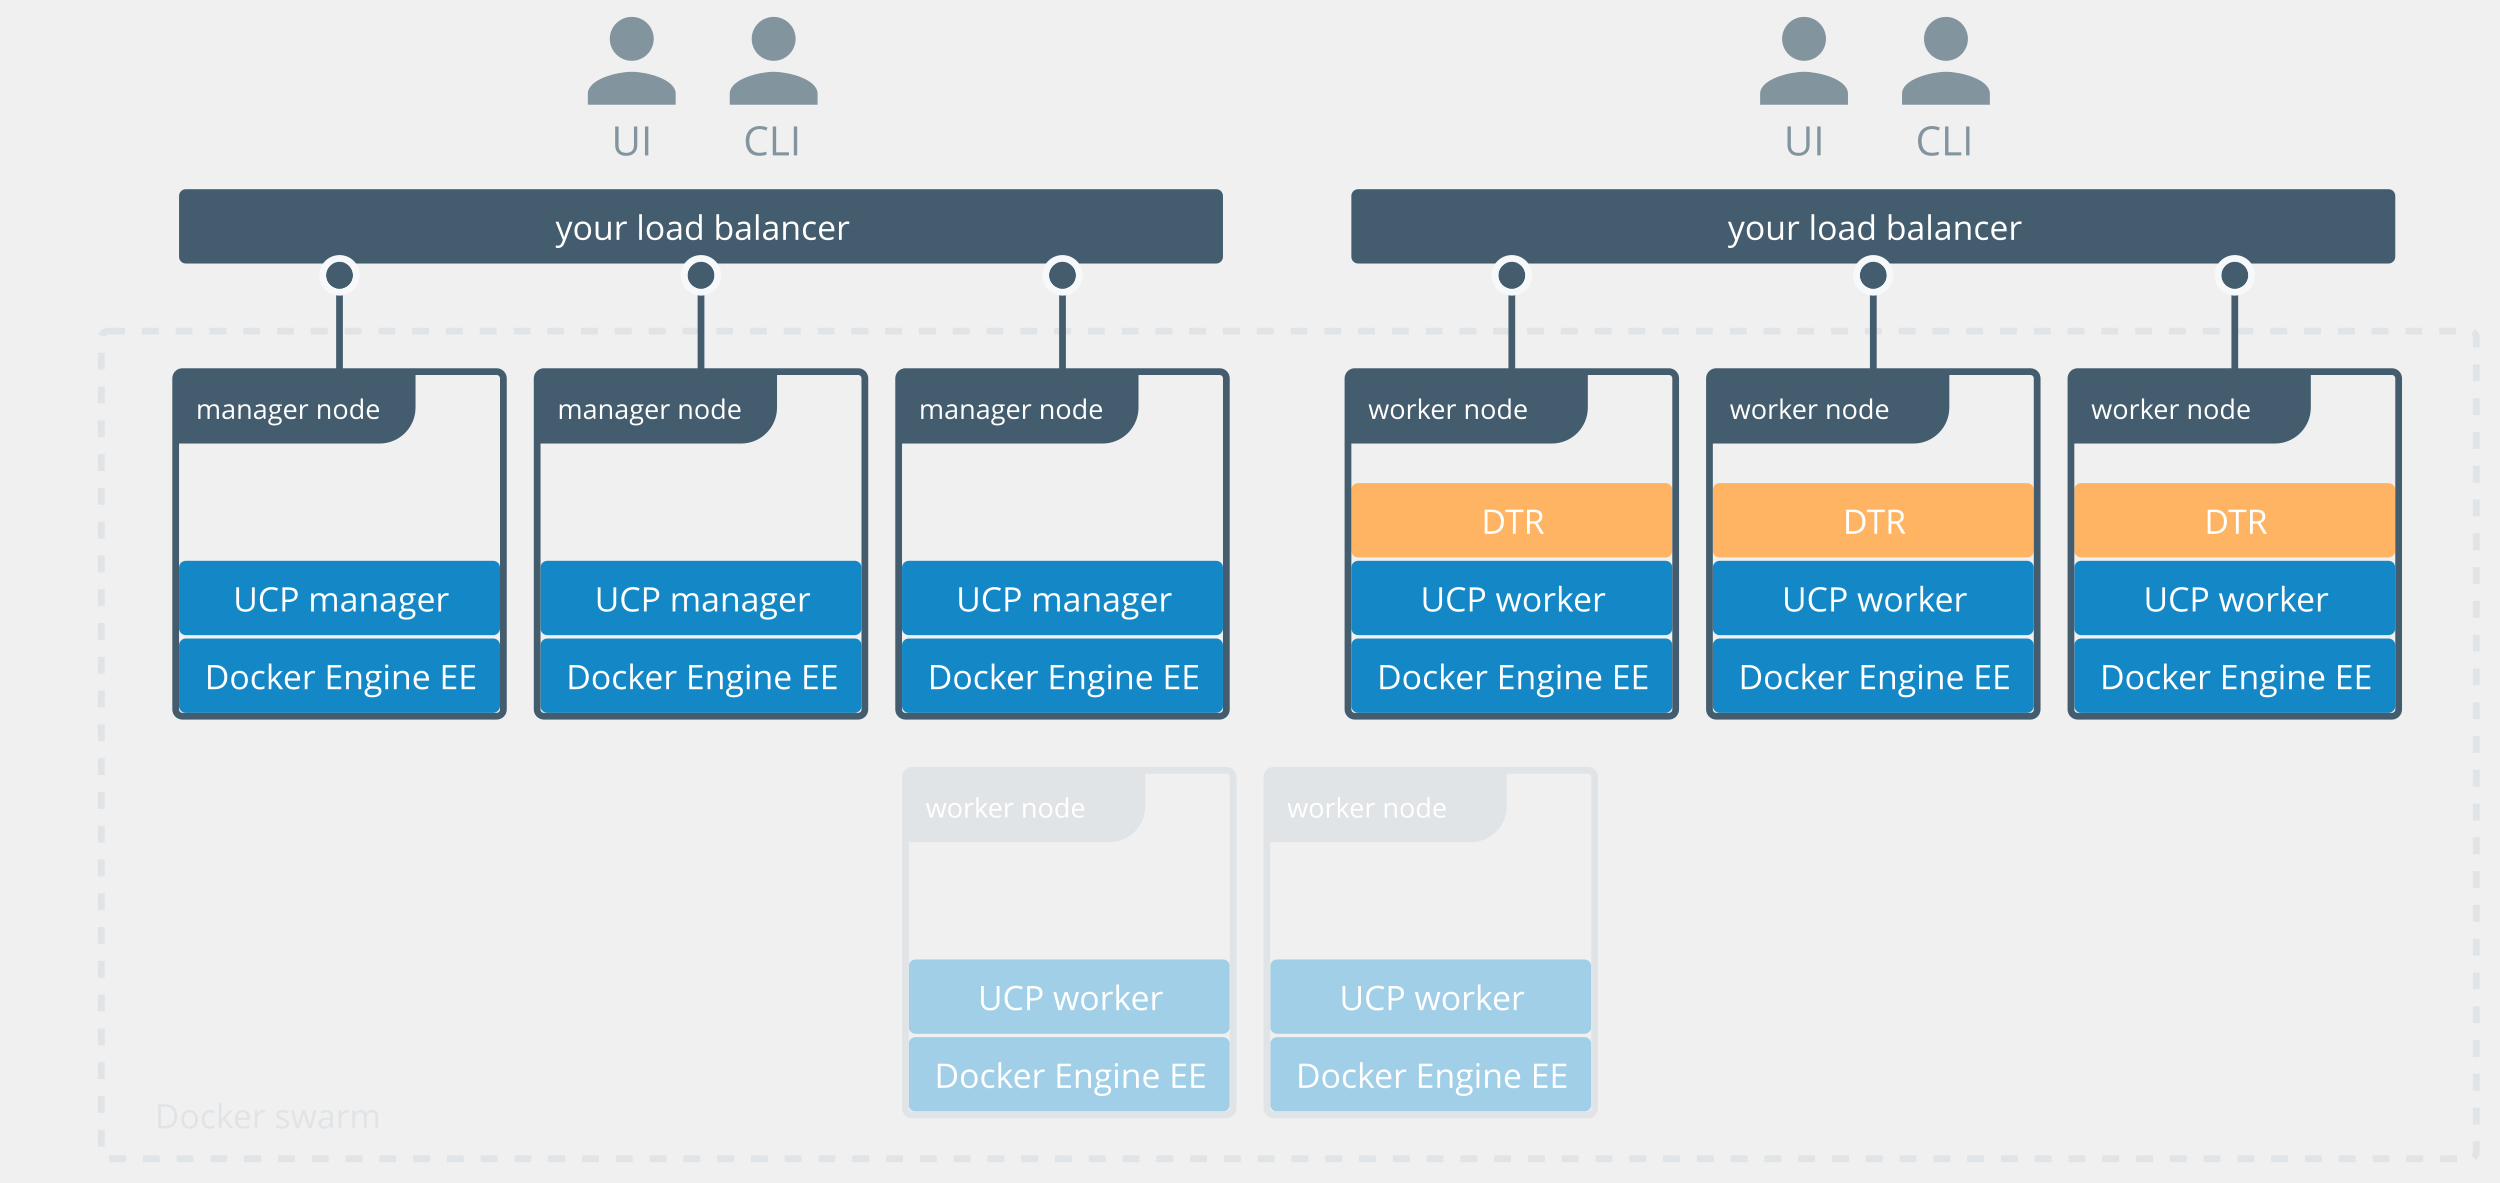
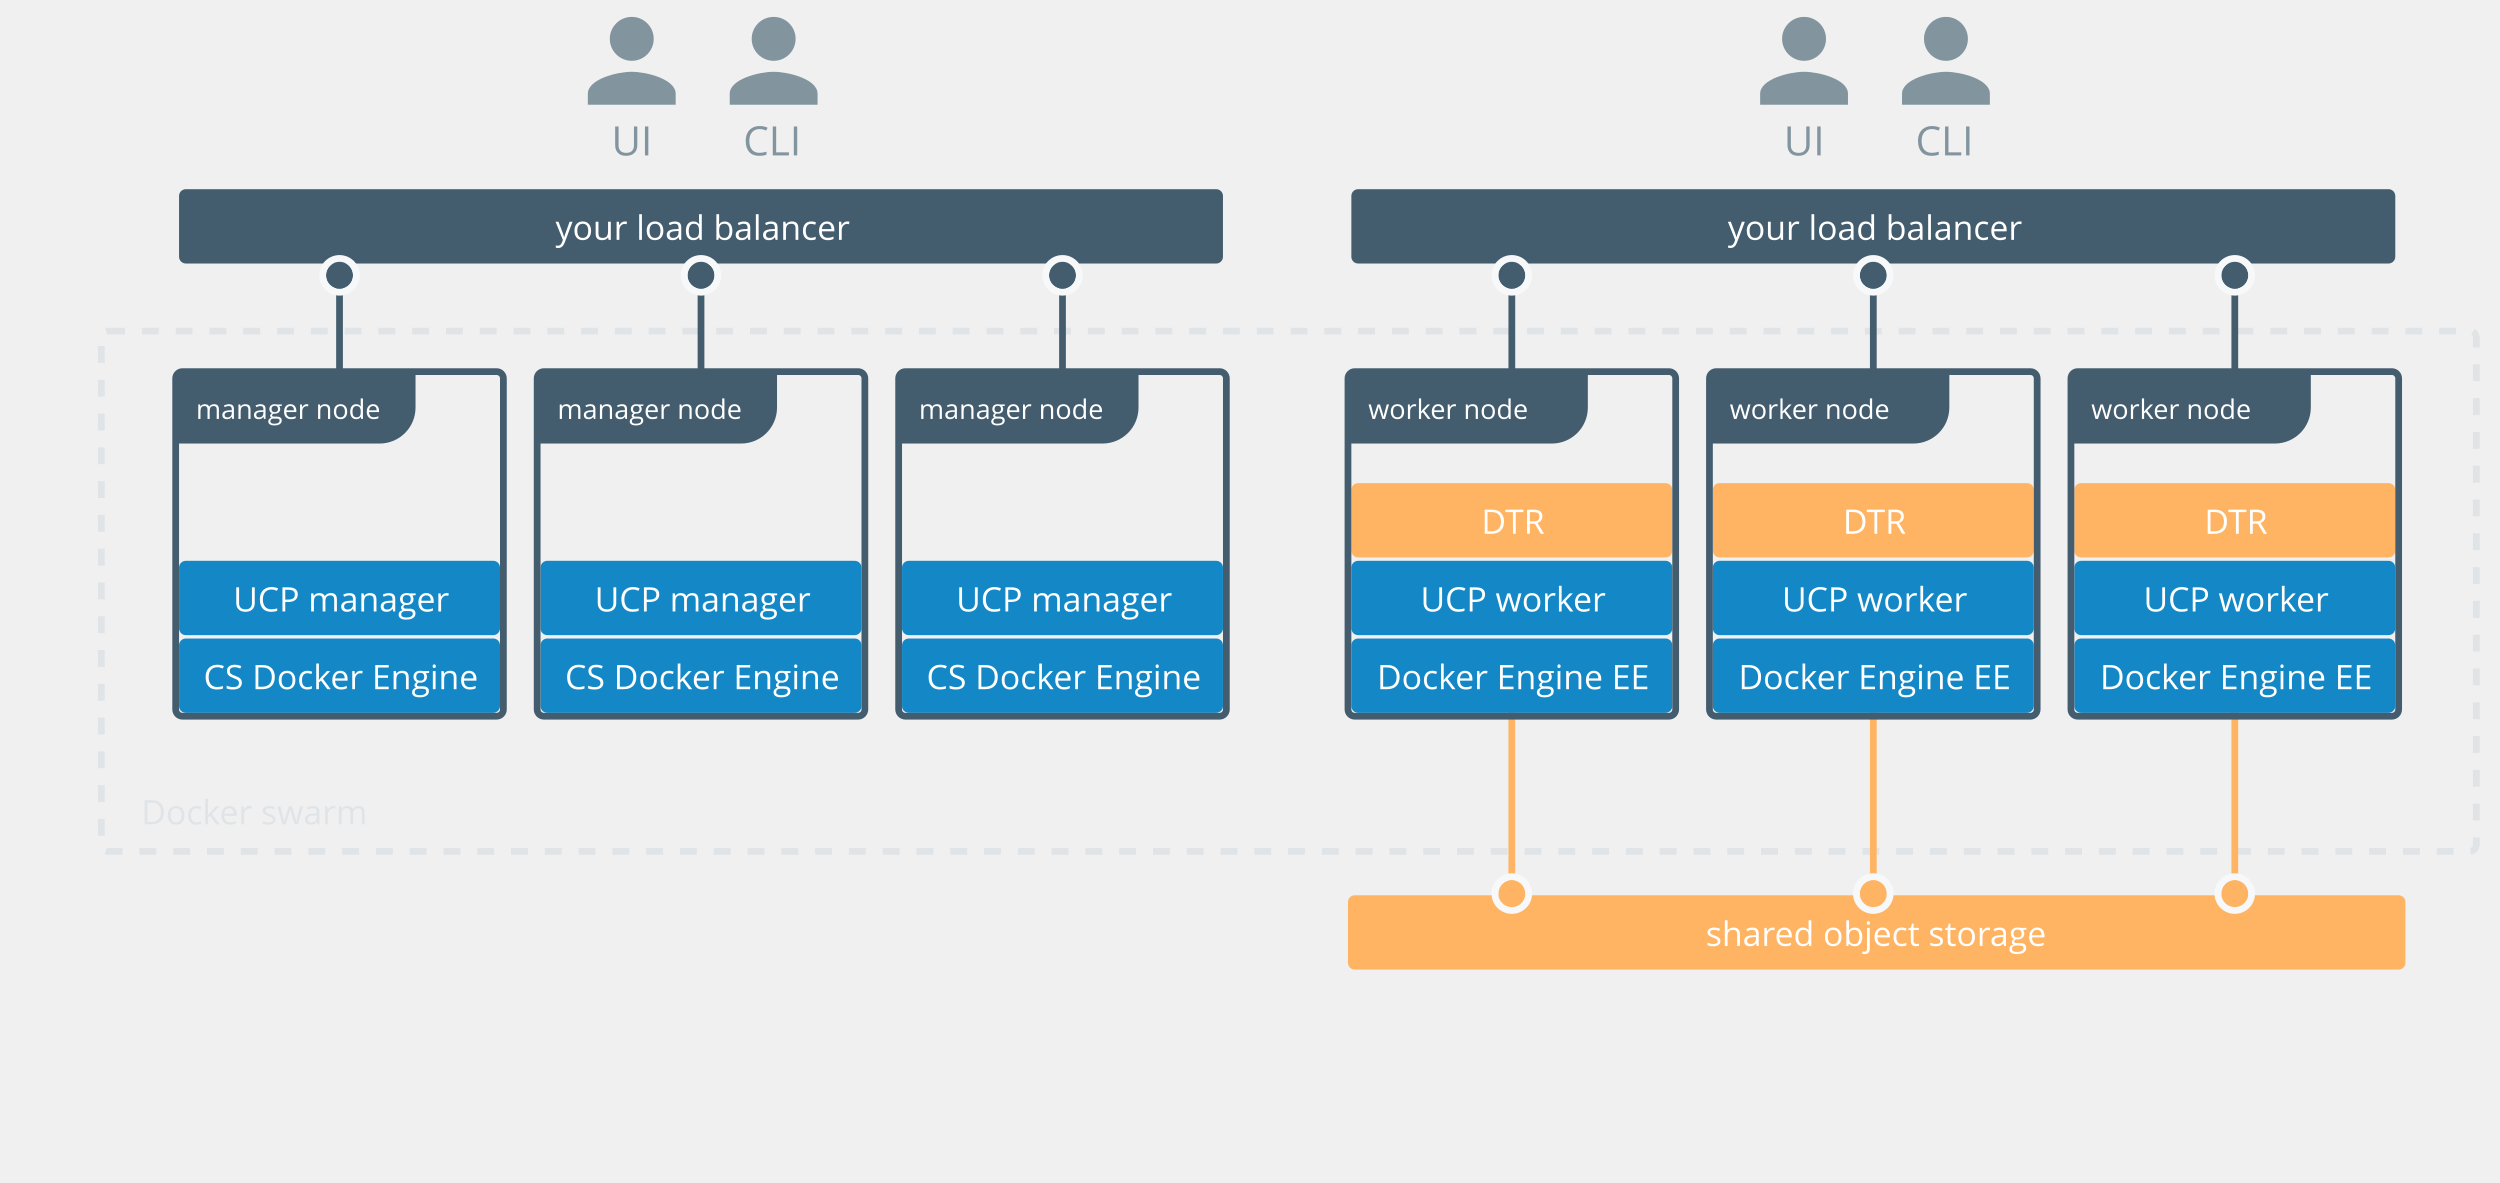
<svg xmlns="http://www.w3.org/2000/svg" xmlns:xlink="http://www.w3.org/1999/xlink" width="740px" height="350px" viewBox="0 0 740 350" version="1.1">
  <defs>
    <circle id="path-1" cx="4" cy="4" r="4" />
    <circle id="path-2" cx="4" cy="4" r="4" />
    <circle id="path-3" cx="4" cy="4" r="4" />
    <circle id="path-4" cx="4" cy="4" r="4" />
    <circle id="path-5" cx="4" cy="4" r="4" />
    <circle id="path-6" cx="4" cy="4" r="4" />
+     <circle id="path-7" cx="4" cy="4" r="4" />
+     <circle id="path-8" cx="4" cy="4" r="4" />
+     <circle id="path-9" cx="4" cy="4" r="4" />
  </defs>
  <g id="dtr-diagrams" stroke="none" stroke-width="1" fill="none" fill-rule="evenodd">
-     <g id="architecture-4">
+     <g id="set-up-high-availability-1">
      <g id="ddc" transform="translate(30, 56)">
        <g id="swarm-group" transform="translate(0, 42)">
          <text id="Docker-swarm" font-family="OpenSans-Semibold, Open Sans" font-size="10" font-weight="500" fill="#E0E4E7">
-             <tspan x="15.822" y="236.01">Docker swarm</tspan>
+             <tspan x="11.822" y="146.01">Docker swarm</tspan>
          </text>
-           <rect id="group" stroke="#E0E4E7" stroke-width="2" stroke-dasharray="5,5,5,5" x="0" y="0" width="703" height="245" rx="2" />
+           <rect id="group" stroke="#E0E4E7" stroke-width="2" stroke-dasharray="5,5,5,5" x="0" y="0" width="703" height="154" rx="2" />
+         </g>
+         <g id="network" transform="translate(369, 209)">
+           <rect id="Rectangle-138" fill="#FFB463" x="0" y="0" width="313" height="22" rx="2" />
+           <text id="shared-object-storag" font-family="OpenSans, Open Sans" font-size="10" font-weight="normal" fill="#FFFFFF">
+             <tspan x="105.921" y="15">shared object storage</tspan>
+           </text>
+         </g>
+         <g id="arrows" transform="translate(413, 148)">
+           <g id="arrow-copy-2" transform="translate(218.5, 32.5) rotate(-90) translate(-218.5, -32.5) translate(186.5, 28.5)">
+             <path d="M3,4 L64,4" id="Line" stroke="#FFB463" stroke-width="2" stroke-linecap="round" stroke-linejoin="round" />
+             <g id="Oval">
+               <use fill="#FFB463" fill-rule="evenodd" xlink:href="#path-1" />
+               <circle stroke="#F7F8F9" stroke-width="2" cx="4" cy="4" r="5" />
+             </g>
+           </g>
+           <g id="arrow-copy-3" transform="translate(111.5, 32.5) rotate(-90) translate(-111.5, -32.5) translate(79.5, 28.5)">
+             <path d="M3,4 L64,4" id="Line" stroke="#FFB463" stroke-width="2" stroke-linecap="round" stroke-linejoin="round" />
+             <g id="Oval">
+               <use fill="#FFB463" fill-rule="evenodd" xlink:href="#path-2" />
+               <circle stroke="#F7F8F9" stroke-width="2" cx="4" cy="4" r="5" />
+             </g>
+           </g>
+           <g id="arrow-copy-4" transform="translate(4.5, 32.5) rotate(-90) translate(-4.5, -32.5) translate(-27.5, 28.5)">
+             <path d="M3,4 L64,4" id="Line" stroke="#FFB463" stroke-width="2" stroke-linecap="round" stroke-linejoin="round" />
+             <g id="Oval">
+               <use fill="#FFB463" fill-rule="evenodd" xlink:href="#path-3" />
+               <circle stroke="#F7F8F9" stroke-width="2" cx="4" cy="4" r="5" />
+             </g>
+           </g>
        </g>
        <g id="load-balancers" transform="translate(23, 0)">
          <g id="right" transform="translate(347, 0)">
            <g id="main">
              <rect id="Rectangle-138" fill="#445D6E" x="0" y="0" width="309" height="22" rx="2" />
              <text id="your-load-balancer" font-family="OpenSans, Open Sans" font-size="10" font-weight="normal" fill="#FFFFFF">
                <tspan x="111.438" y="15">your load balancer</tspan>
              </text>
            </g>
            <g id="arrows" transform="translate(43, 21)">
              <g id="arrow-copy-3" transform="translate(218.5, 17) scale(1, -1) rotate(-90) translate(-218.5, -17) translate(202, 13)">
                <path d="M2,4 L33,4" id="Line" stroke="#445D6E" stroke-width="2" stroke-linecap="round" stroke-linejoin="round" />
                <g id="Oval">
-                   <use fill="#445D6E" fill-rule="evenodd" xlink:href="#path-1" />
+                   <use fill="#445D6E" fill-rule="evenodd" xlink:href="#path-4" />
                  <circle stroke="#F7F8F9" stroke-width="2" cx="4" cy="4" r="5" />
                </g>
              </g>
              <g id="arrow-copy" transform="translate(111.5, 17) scale(1, -1) rotate(-90) translate(-111.5, -17) translate(95, 13)">
                <path d="M2,4 L33,4" id="Line" stroke="#445D6E" stroke-width="2" stroke-linecap="round" stroke-linejoin="round" />
                <g id="Oval">
-                   <use fill="#445D6E" fill-rule="evenodd" xlink:href="#path-2" />
+                   <use fill="#445D6E" fill-rule="evenodd" xlink:href="#path-5" />
                  <circle stroke="#F7F8F9" stroke-width="2" cx="4" cy="4" r="5" />
                </g>
              </g>
              <g id="arrow-copy-2" transform="translate(4.5, 17) scale(1, -1) rotate(-90) translate(-4.5, -17) translate(-12, 13)">
                <path d="M2,4 L33,4" id="Line" stroke="#445D6E" stroke-width="2" stroke-linecap="round" stroke-linejoin="round" />
                <g id="Oval">
-                   <use fill="#445D6E" fill-rule="evenodd" xlink:href="#path-3" />
+                   <use fill="#445D6E" fill-rule="evenodd" xlink:href="#path-6" />
                  <circle stroke="#F7F8F9" stroke-width="2" cx="4" cy="4" r="5" />
                </g>
              </g>
            </g>
          </g>
          <g id="left">
            <g id="main">
              <rect id="Rectangle-138" fill="#445D6E" x="0" y="0" width="309" height="22" rx="2" />
              <text id="your-load-balancer" font-family="OpenSans, Open Sans" font-size="10" font-weight="normal" fill="#FFFFFF">
                <tspan x="111.438" y="15">your load balancer</tspan>
              </text>
            </g>
            <g id="arrows" transform="translate(43, 21)">
              <g id="arrow-copy-3" transform="translate(218.5, 17) scale(1, -1) rotate(-90) translate(-218.5, -17) translate(202, 13)">
                <path d="M2,4 L33,4" id="Line" stroke="#445D6E" stroke-width="2" stroke-linecap="round" stroke-linejoin="round" />
                <g id="Oval">
-                   <use fill="#445D6E" fill-rule="evenodd" xlink:href="#path-4" />
+                   <use fill="#445D6E" fill-rule="evenodd" xlink:href="#path-7" />
                  <circle stroke="#F7F8F9" stroke-width="2" cx="4" cy="4" r="5" />
                </g>
              </g>
              <g id="arrow-copy" transform="translate(111.5, 17) scale(1, -1) rotate(-90) translate(-111.5, -17) translate(95, 13)">
                <path d="M2,4 L33,4" id="Line" stroke="#445D6E" stroke-width="2" stroke-linecap="round" stroke-linejoin="round" />
                <g id="Oval">
-                   <use fill="#445D6E" fill-rule="evenodd" xlink:href="#path-5" />
+                   <use fill="#445D6E" fill-rule="evenodd" xlink:href="#path-8" />
                  <circle stroke="#F7F8F9" stroke-width="2" cx="4" cy="4" r="5" />
                </g>
              </g>
              <g id="arrow-copy-2" transform="translate(4.5, 17) scale(1, -1) rotate(-90) translate(-4.5, -17) translate(-12, 13)">
                <path d="M2,4 L33,4" id="Line" stroke="#445D6E" stroke-width="2" stroke-linecap="round" stroke-linejoin="round" />
                <g id="Oval">
-                   <use fill="#445D6E" fill-rule="evenodd" xlink:href="#path-6" />
+                   <use fill="#445D6E" fill-rule="evenodd" xlink:href="#path-9" />
                  <circle stroke="#F7F8F9" stroke-width="2" cx="4" cy="4" r="5" />
                </g>
              </g>
            </g>
          </g>
        </g>
        <g id="swam" transform="translate(22, 54)">
          <g id="nodes">
-             <g id="workers" transform="translate(216, 118)">
-               <g id="node-1">
-                 <g id="node">
-                   <g id="node-label">
-                     <path d="M0,2.003 C0,0.897 0.898,0 1.992,0 L71,0 L71,10.645 C71,16.524 66.231,21.29 60.351,21.29 L0,21.29 L0,2.003 Z" id="Rectangle-127" fill="#E0E4E7" />
-                     <text id="worker-node" font-family="OpenSans, Open Sans" font-size="8" font-weight="normal" fill="#FFFFFF">
-                       <tspan x="6" y="14">worker node</tspan>
-                     </text>
-                   </g>
-                 </g>
-                 <g id="engine" transform="translate(1, 79)">
-                   <rect id="Rectangle-138" fill="#A1CFE8" x="0" y="0" width="95" height="22" rx="2" />
-                   <text id="Docker-Engine-EE" font-family="OpenSans, Open Sans" font-size="10" font-weight="normal" fill="#FFFFFF">
-                     <tspan x="7.597" y="15">Docker Engine EE</tspan>
-                   </text>
-                 </g>
-                 <g id="ucp" transform="translate(1, 56)">
-                   <rect id="Rectangle-138" fill="#A1CFE8" x="0" y="0" width="95" height="22" rx="2" />
-                   <text id="UCP-worker" font-family="OpenSans, Open Sans" font-size="10" font-weight="normal" fill="#FFFFFF">
-                     <tspan x="20.476" y="15">UCP worker</tspan>
-                   </text>
-                 </g>
-                 <rect id="node-border" stroke="#E0E4E7" stroke-width="2" x="0" y="0" width="97" height="102" rx="2" />
-               </g>
-               <g id="node-1-copy-3" transform="translate(107, 0)">
-                 <g id="node">
-                   <g id="node-label">
-                     <path d="M0,2.003 C0,0.897 0.898,0 1.992,0 L71,0 L71,10.645 C71,16.524 66.231,21.29 60.351,21.29 L0,21.29 L0,2.003 Z" id="Rectangle-127" fill="#E0E4E7" />
-                     <text id="worker-node" font-family="OpenSans, Open Sans" font-size="8" font-weight="normal" fill="#FFFFFF">
-                       <tspan x="6" y="14">worker node</tspan>
-                     </text>
-                   </g>
-                 </g>
-                 <g id="engine" transform="translate(1, 79)">
-                   <rect id="Rectangle-138" fill="#A1CFE8" x="0" y="0" width="95" height="22" rx="2" />
-                   <text id="Docker-Engine-EE" font-family="OpenSans, Open Sans" font-size="10" font-weight="normal" fill="#FFFFFF">
-                     <tspan x="7.597" y="15">Docker Engine EE</tspan>
-                   </text>
-                 </g>
-                 <g id="ucp" transform="translate(1, 56)">
-                   <rect id="Rectangle-138" fill="#A1CFE8" x="0" y="0" width="95" height="22" rx="2" />
-                   <text id="UCP-worker" font-family="OpenSans, Open Sans" font-size="10" font-weight="normal" fill="#FFFFFF">
-                     <tspan x="20.476" y="15">UCP worker</tspan>
-                   </text>
-                 </g>
-                 <rect id="node-border" stroke="#E0E4E7" stroke-width="2" x="0" y="0" width="97" height="102" rx="2" />
-               </g>
-             </g>
            <g id="workers-dtr" transform="translate(347, 0)">
-               <g id="node-1-copy-4">
+               <g id="node-1-copy-6" transform="translate(214, 0)">
                <g id="node">
                  <g id="node-label">
                    <path d="M0,2.003 C0,0.897 0.898,0 1.992,0 L71,0 L71,10.645 C71,16.524 66.231,21.29 60.351,21.29 L0,21.29 L0,2.003 Z" id="Rectangle-127" fill="#445D6E" />
                    <text id="worker-node" font-family="OpenSans, Open Sans" font-size="8" font-weight="normal" fill="#FFFFFF">
                      <tspan x="6" y="14">worker node</tspan>
                    </text>
                  </g>
                </g>
                <g id="engine" transform="translate(1, 79)">
                  <rect id="Rectangle-138" fill="#1488C6" x="0" y="0" width="95" height="22" rx="2" />
                  <text id="Docker-Engine-EE" font-family="OpenSans, Open Sans" font-size="10" font-weight="normal" fill="#FFFFFF">
                    <tspan x="7.597" y="15">Docker Engine EE</tspan>
                  </text>
                </g>
                <g id="ucp" transform="translate(1, 56)">
                  <rect id="Rectangle-138" fill="#1488C6" x="0" y="0" width="95" height="22" rx="2" />
                  <text id="UCP-worker" font-family="OpenSans, Open Sans" font-size="10" font-weight="normal" fill="#FFFFFF">
                    <tspan x="20.476" y="15">UCP worker</tspan>
                  </text>
                </g>
                <g id="ucp-copy" transform="translate(1, 33)">
                  <rect id="Rectangle-138" fill="#FFB463" x="0" y="0" width="95" height="22" rx="2" />
                  <text id="DTR" font-family="OpenSans, Open Sans" font-size="10" font-weight="normal" fill="#FFFFFF">
                    <tspan x="38.498" y="15">DTR</tspan>
                  </text>
                </g>
                <rect id="node-border" stroke="#445D6E" stroke-width="2" x="0" y="0" width="97" height="102" rx="2" />
              </g>
              <g id="node-1-copy-5" transform="translate(107, 0)">
                <g id="node">
                  <g id="node-label">
                    <path d="M0,2.003 C0,0.897 0.898,0 1.992,0 L71,0 L71,10.645 C71,16.524 66.231,21.29 60.351,21.29 L0,21.29 L0,2.003 Z" id="Rectangle-127" fill="#445D6E" />
                    <text id="worker-node" font-family="OpenSans, Open Sans" font-size="8" font-weight="normal" fill="#FFFFFF">
                      <tspan x="6" y="14">worker node</tspan>
                    </text>
                  </g>
                </g>
                <g id="engine" transform="translate(1, 79)">
                  <rect id="Rectangle-138" fill="#1488C6" x="0" y="0" width="95" height="22" rx="2" />
                  <text id="Docker-Engine-EE" font-family="OpenSans, Open Sans" font-size="10" font-weight="normal" fill="#FFFFFF">
                    <tspan x="7.597" y="15">Docker Engine EE</tspan>
                  </text>
                </g>
                <g id="ucp" transform="translate(1, 56)">
                  <rect id="Rectangle-138" fill="#1488C6" x="0" y="0" width="95" height="22" rx="2" />
                  <text id="UCP-worker" font-family="OpenSans, Open Sans" font-size="10" font-weight="normal" fill="#FFFFFF">
                    <tspan x="20.476" y="15">UCP worker</tspan>
                  </text>
                </g>
                <g id="ucp-copy" transform="translate(1, 33)">
                  <rect id="Rectangle-138" fill="#FFB463" x="0" y="0" width="95" height="22" rx="2" />
                  <text id="DTR" font-family="OpenSans, Open Sans" font-size="10" font-weight="normal" fill="#FFFFFF">
                    <tspan x="38.498" y="15">DTR</tspan>
                  </text>
                </g>
                <rect id="node-border" stroke="#445D6E" stroke-width="2" x="0" y="0" width="97" height="102" rx="2" />
              </g>
-               <g id="node-1-copy-6" transform="translate(214, 0)">
+               <g id="node-1-copy-4">
                <g id="node">
                  <g id="node-label">
                    <path d="M0,2.003 C0,0.897 0.898,0 1.992,0 L71,0 L71,10.645 C71,16.524 66.231,21.29 60.351,21.29 L0,21.29 L0,2.003 Z" id="Rectangle-127" fill="#445D6E" />
                    <text id="worker-node" font-family="OpenSans, Open Sans" font-size="8" font-weight="normal" fill="#FFFFFF">
                      <tspan x="6" y="14">worker node</tspan>
                    </text>
                  </g>
                </g>
                <g id="engine" transform="translate(1, 79)">
                  <rect id="Rectangle-138" fill="#1488C6" x="0" y="0" width="95" height="22" rx="2" />
                  <text id="Docker-Engine-EE" font-family="OpenSans, Open Sans" font-size="10" font-weight="normal" fill="#FFFFFF">
                    <tspan x="7.597" y="15">Docker Engine EE</tspan>
                  </text>
                </g>
                <g id="ucp" transform="translate(1, 56)">
                  <rect id="Rectangle-138" fill="#1488C6" x="0" y="0" width="95" height="22" rx="2" />
                  <text id="UCP-worker" font-family="OpenSans, Open Sans" font-size="10" font-weight="normal" fill="#FFFFFF">
                    <tspan x="20.476" y="15">UCP worker</tspan>
                  </text>
                </g>
                <g id="ucp-copy" transform="translate(1, 33)">
                  <rect id="Rectangle-138" fill="#FFB463" x="0" y="0" width="95" height="22" rx="2" />
                  <text id="DTR" font-family="OpenSans, Open Sans" font-size="10" font-weight="normal" fill="#FFFFFF">
                    <tspan x="38.498" y="15">DTR</tspan>
                  </text>
                </g>
                <rect id="node-border" stroke="#445D6E" stroke-width="2" x="0" y="0" width="97" height="102" rx="2" />
              </g>
            </g>
            <g id="managers-ucp">
              <g id="node-1">
                <g id="node">
                  <g id="node-label">
                    <path d="M0,2.003 C0,0.897 0.898,0 1.992,0 L71,0 L71,10.645 C71,16.524 66.231,21.29 60.351,21.29 L0,21.29 L0,2.003 Z" id="Rectangle-127" fill="#445D6E" />
                    <text id="manager-node" font-family="OpenSans, Open Sans" font-size="8" font-weight="normal" fill="#FFFFFF">
                      <tspan x="6" y="14">manager node</tspan>
                    </text>
                  </g>
                </g>
                <g id="engine" transform="translate(1, 79)">
                  <rect id="Rectangle-138" fill="#1488C6" x="0" y="0" width="95" height="22" rx="2" />
-                   <text id="Docker-Engine-EE" font-family="OpenSans, Open Sans" font-size="10" font-weight="normal" fill="#FFFFFF">
-                     <tspan x="7.597" y="15">Docker Engine EE</tspan>
+                   <text id="CS-Docker-Engine" font-family="OpenSans, Open Sans" font-size="10" font-weight="normal" fill="#FFFFFF">
+                     <tspan x="7.26" y="15">CS Docker Engine</tspan>
                  </text>
                </g>
                <g id="ucp" transform="translate(1, 56)">
                  <rect id="Rectangle-138" fill="#1488C6" x="0" y="0" width="95" height="22" rx="2" />
                  <text id="UCP-manager" font-family="OpenSans, Open Sans" font-size="10" font-weight="normal" fill="#FFFFFF">
                    <tspan x="16.03" y="15">UCP manager</tspan>
                  </text>
                </g>
                <rect id="node-border" stroke="#445D6E" stroke-width="2" x="0" y="0" width="97" height="102" rx="2" />
              </g>
              <g id="node-1-copy" transform="translate(107, 0)">
                <g id="node">
                  <g id="node-label">
                    <path d="M0,2.003 C0,0.897 0.898,0 1.992,0 L71,0 L71,10.645 C71,16.524 66.231,21.29 60.351,21.29 L0,21.29 L0,2.003 Z" id="Rectangle-127" fill="#445D6E" />
                    <text id="manager-node" font-family="OpenSans, Open Sans" font-size="8" font-weight="normal" fill="#FFFFFF">
                      <tspan x="6" y="14">manager node</tspan>
                    </text>
                  </g>
                </g>
                <g id="engine" transform="translate(1, 79)">
                  <rect id="Rectangle-138" fill="#1488C6" x="0" y="0" width="95" height="22" rx="2" />
-                   <text id="Docker-Engine-EE" font-family="OpenSans, Open Sans" font-size="10" font-weight="normal" fill="#FFFFFF">
-                     <tspan x="7.597" y="15">Docker Engine EE</tspan>
+                   <text id="CS-Docker-Engine" font-family="OpenSans, Open Sans" font-size="10" font-weight="normal" fill="#FFFFFF">
+                     <tspan x="7.26" y="15">CS Docker Engine</tspan>
                  </text>
                </g>
                <g id="ucp" transform="translate(1, 56)">
                  <rect id="Rectangle-138" fill="#1488C6" x="0" y="0" width="95" height="22" rx="2" />
                  <text id="UCP-manager" font-family="OpenSans, Open Sans" font-size="10" font-weight="normal" fill="#FFFFFF">
                    <tspan x="16.03" y="15">UCP manager</tspan>
                  </text>
                </g>
                <rect id="node-border" stroke="#445D6E" stroke-width="2" x="0" y="0" width="97" height="102" rx="2" />
              </g>
              <g id="node-1-copy-2" transform="translate(214, 0)">
                <g id="node">
                  <g id="node-label">
                    <path d="M0,2.003 C0,0.897 0.898,0 1.992,0 L71,0 L71,10.645 C71,16.524 66.231,21.29 60.351,21.29 L0,21.29 L0,2.003 Z" id="Rectangle-127" fill="#445D6E" />
                    <text id="manager-node" font-family="OpenSans, Open Sans" font-size="8" font-weight="normal" fill="#FFFFFF">
                      <tspan x="6" y="14">manager node</tspan>
                    </text>
                  </g>
                </g>
                <g id="engine" transform="translate(1, 79)">
                  <rect id="Rectangle-138" fill="#1488C6" x="0" y="0" width="95" height="22" rx="2" />
-                   <text id="Docker-Engine-EE" font-family="OpenSans, Open Sans" font-size="10" font-weight="normal" fill="#FFFFFF">
-                     <tspan x="7.597" y="15">Docker Engine EE</tspan>
+                   <text id="CS-Docker-Engine" font-family="OpenSans, Open Sans" font-size="10" font-weight="normal" fill="#FFFFFF">
+                     <tspan x="7.26" y="15">CS Docker Engine</tspan>
                  </text>
                </g>
                <g id="ucp" transform="translate(1, 56)">
                  <rect id="Rectangle-138" fill="#1488C6" x="0" y="0" width="95" height="22" rx="2" />
                  <text id="UCP-manager" font-family="OpenSans, Open Sans" font-size="10" font-weight="normal" fill="#FFFFFF">
                    <tspan x="16.03" y="15">UCP manager</tspan>
                  </text>
                </g>
                <rect id="node-border" stroke="#445D6E" stroke-width="2" x="0" y="0" width="97" height="102" rx="2" />
              </g>
            </g>
          </g>
        </g>
      </g>
      <g id="users" transform="translate(174, 5)" fill="#82949E">
        <g id="right" transform="translate(347, 0)">
          <g id="user">
            <text id="UI" font-family="OpenSans, Open Sans" font-size="12" font-weight="normal">
              <tspan x="7" y="41">UI</tspan>
            </text>
            <path d="M13,13 C16.591,13 19.5,10.083 19.5,6.5 C19.5,2.909 16.591,0 13,0 C9.409,0 6.5,2.909 6.5,6.5 C6.5,10.083 9.409,13 13,13 L13,13 Z M13,16.25 C8.669,16.25 0,18.419 0,22.75 L0,26 L26,26 L26,22.75 C26,18.419 17.331,16.25 13,16.25 L13,16.25 Z" id="Shape" />
          </g>
          <g id="user-copy" transform="translate(42, 0)">
            <text id="CLI" font-family="OpenSans, Open Sans" font-size="12" font-weight="normal">
              <tspan x="4" y="41">CLI</tspan>
            </text>
            <path d="M13,13 C16.591,13 19.5,10.083 19.5,6.5 C19.5,2.909 16.591,0 13,0 C9.409,0 6.5,2.909 6.5,6.5 C6.5,10.083 9.409,13 13,13 L13,13 Z M13,16.25 C8.669,16.25 0,18.419 0,22.75 L0,26 L26,26 L26,22.75 C26,18.419 17.331,16.25 13,16.25 L13,16.25 Z" id="Shape" />
          </g>
        </g>
        <g id="left">
          <g id="user">
            <text id="UI" font-family="OpenSans, Open Sans" font-size="12" font-weight="normal">
              <tspan x="7" y="41">UI</tspan>
            </text>
            <path d="M13,13 C16.591,13 19.5,10.083 19.5,6.5 C19.5,2.909 16.591,0 13,0 C9.409,0 6.5,2.909 6.5,6.5 C6.5,10.083 9.409,13 13,13 L13,13 Z M13,16.25 C8.669,16.25 0,18.419 0,22.75 L0,26 L26,26 L26,22.75 C26,18.419 17.331,16.25 13,16.25 L13,16.25 Z" id="Shape" />
          </g>
          <g id="user-copy" transform="translate(42, 0)">
            <text id="CLI" font-family="OpenSans, Open Sans" font-size="12" font-weight="normal">
              <tspan x="4" y="41">CLI</tspan>
            </text>
            <path d="M13,13 C16.591,13 19.5,10.083 19.5,6.5 C19.5,2.909 16.591,0 13,0 C9.409,0 6.5,2.909 6.5,6.5 C6.5,10.083 9.409,13 13,13 L13,13 Z M13,16.25 C8.669,16.25 0,18.419 0,22.75 L0,26 L26,26 L26,22.75 C26,18.419 17.331,16.25 13,16.25 L13,16.25 Z" id="Shape" />
          </g>
        </g>
      </g>
    </g>
  </g>
</svg>
